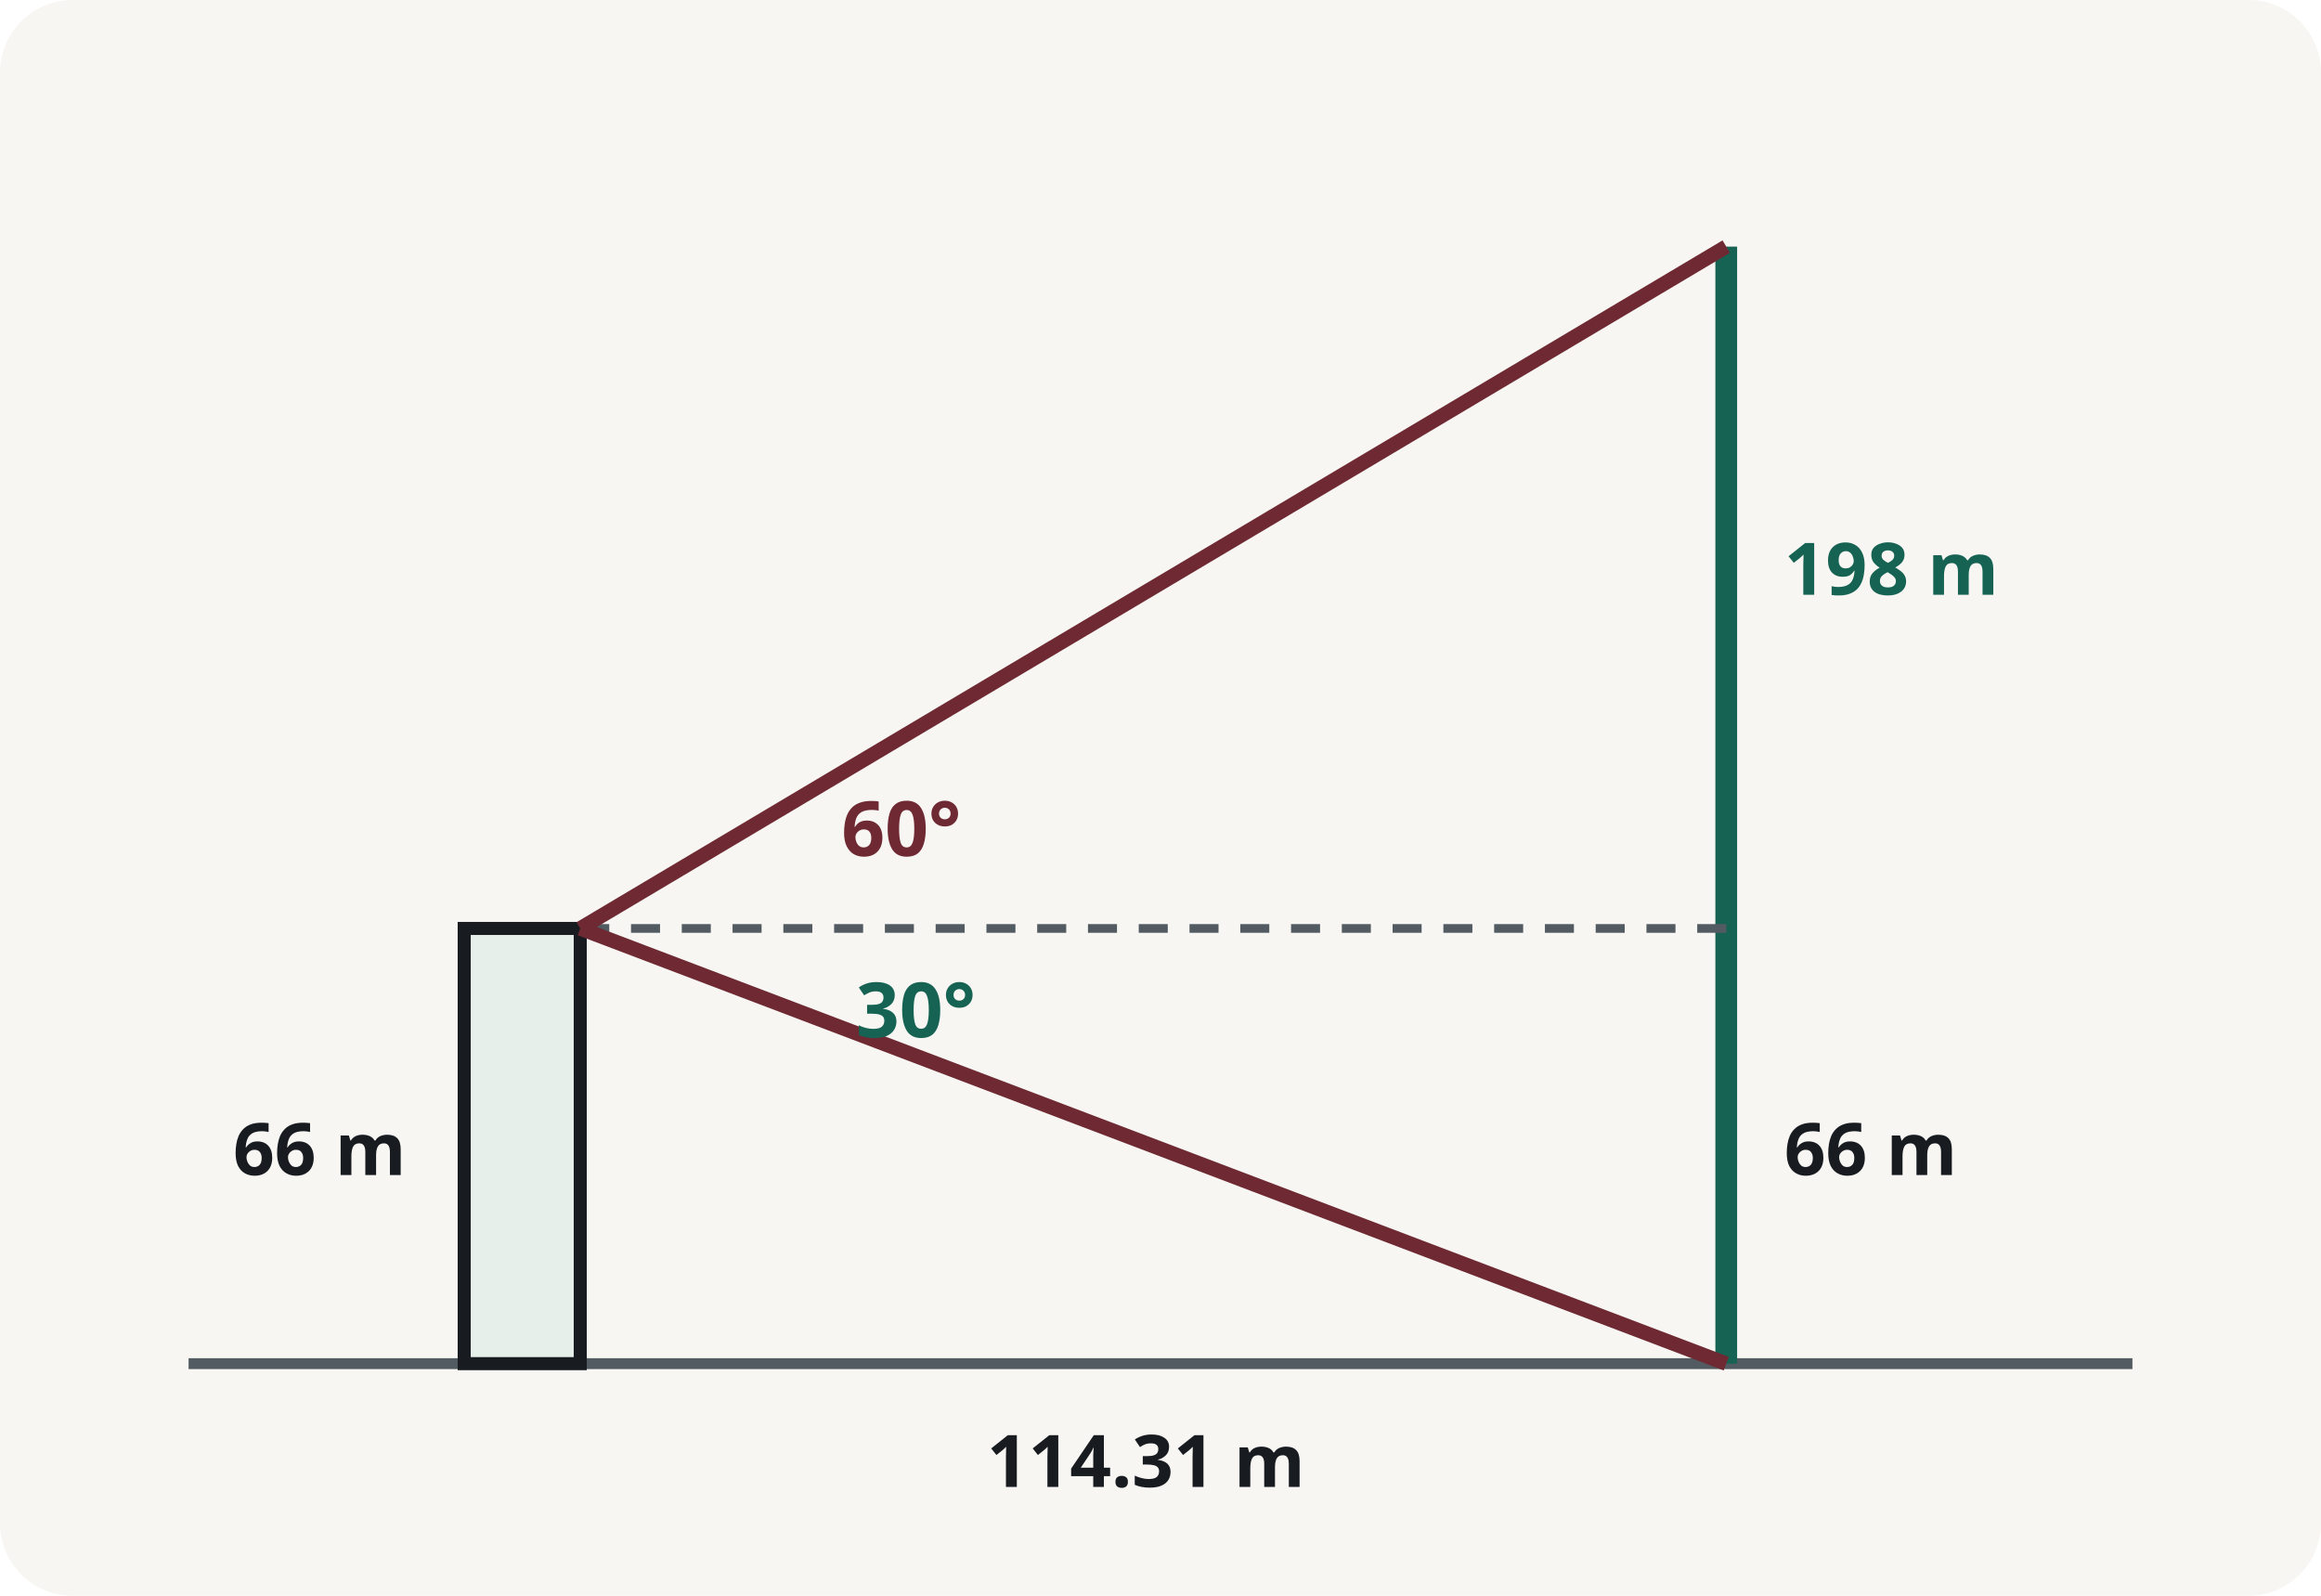
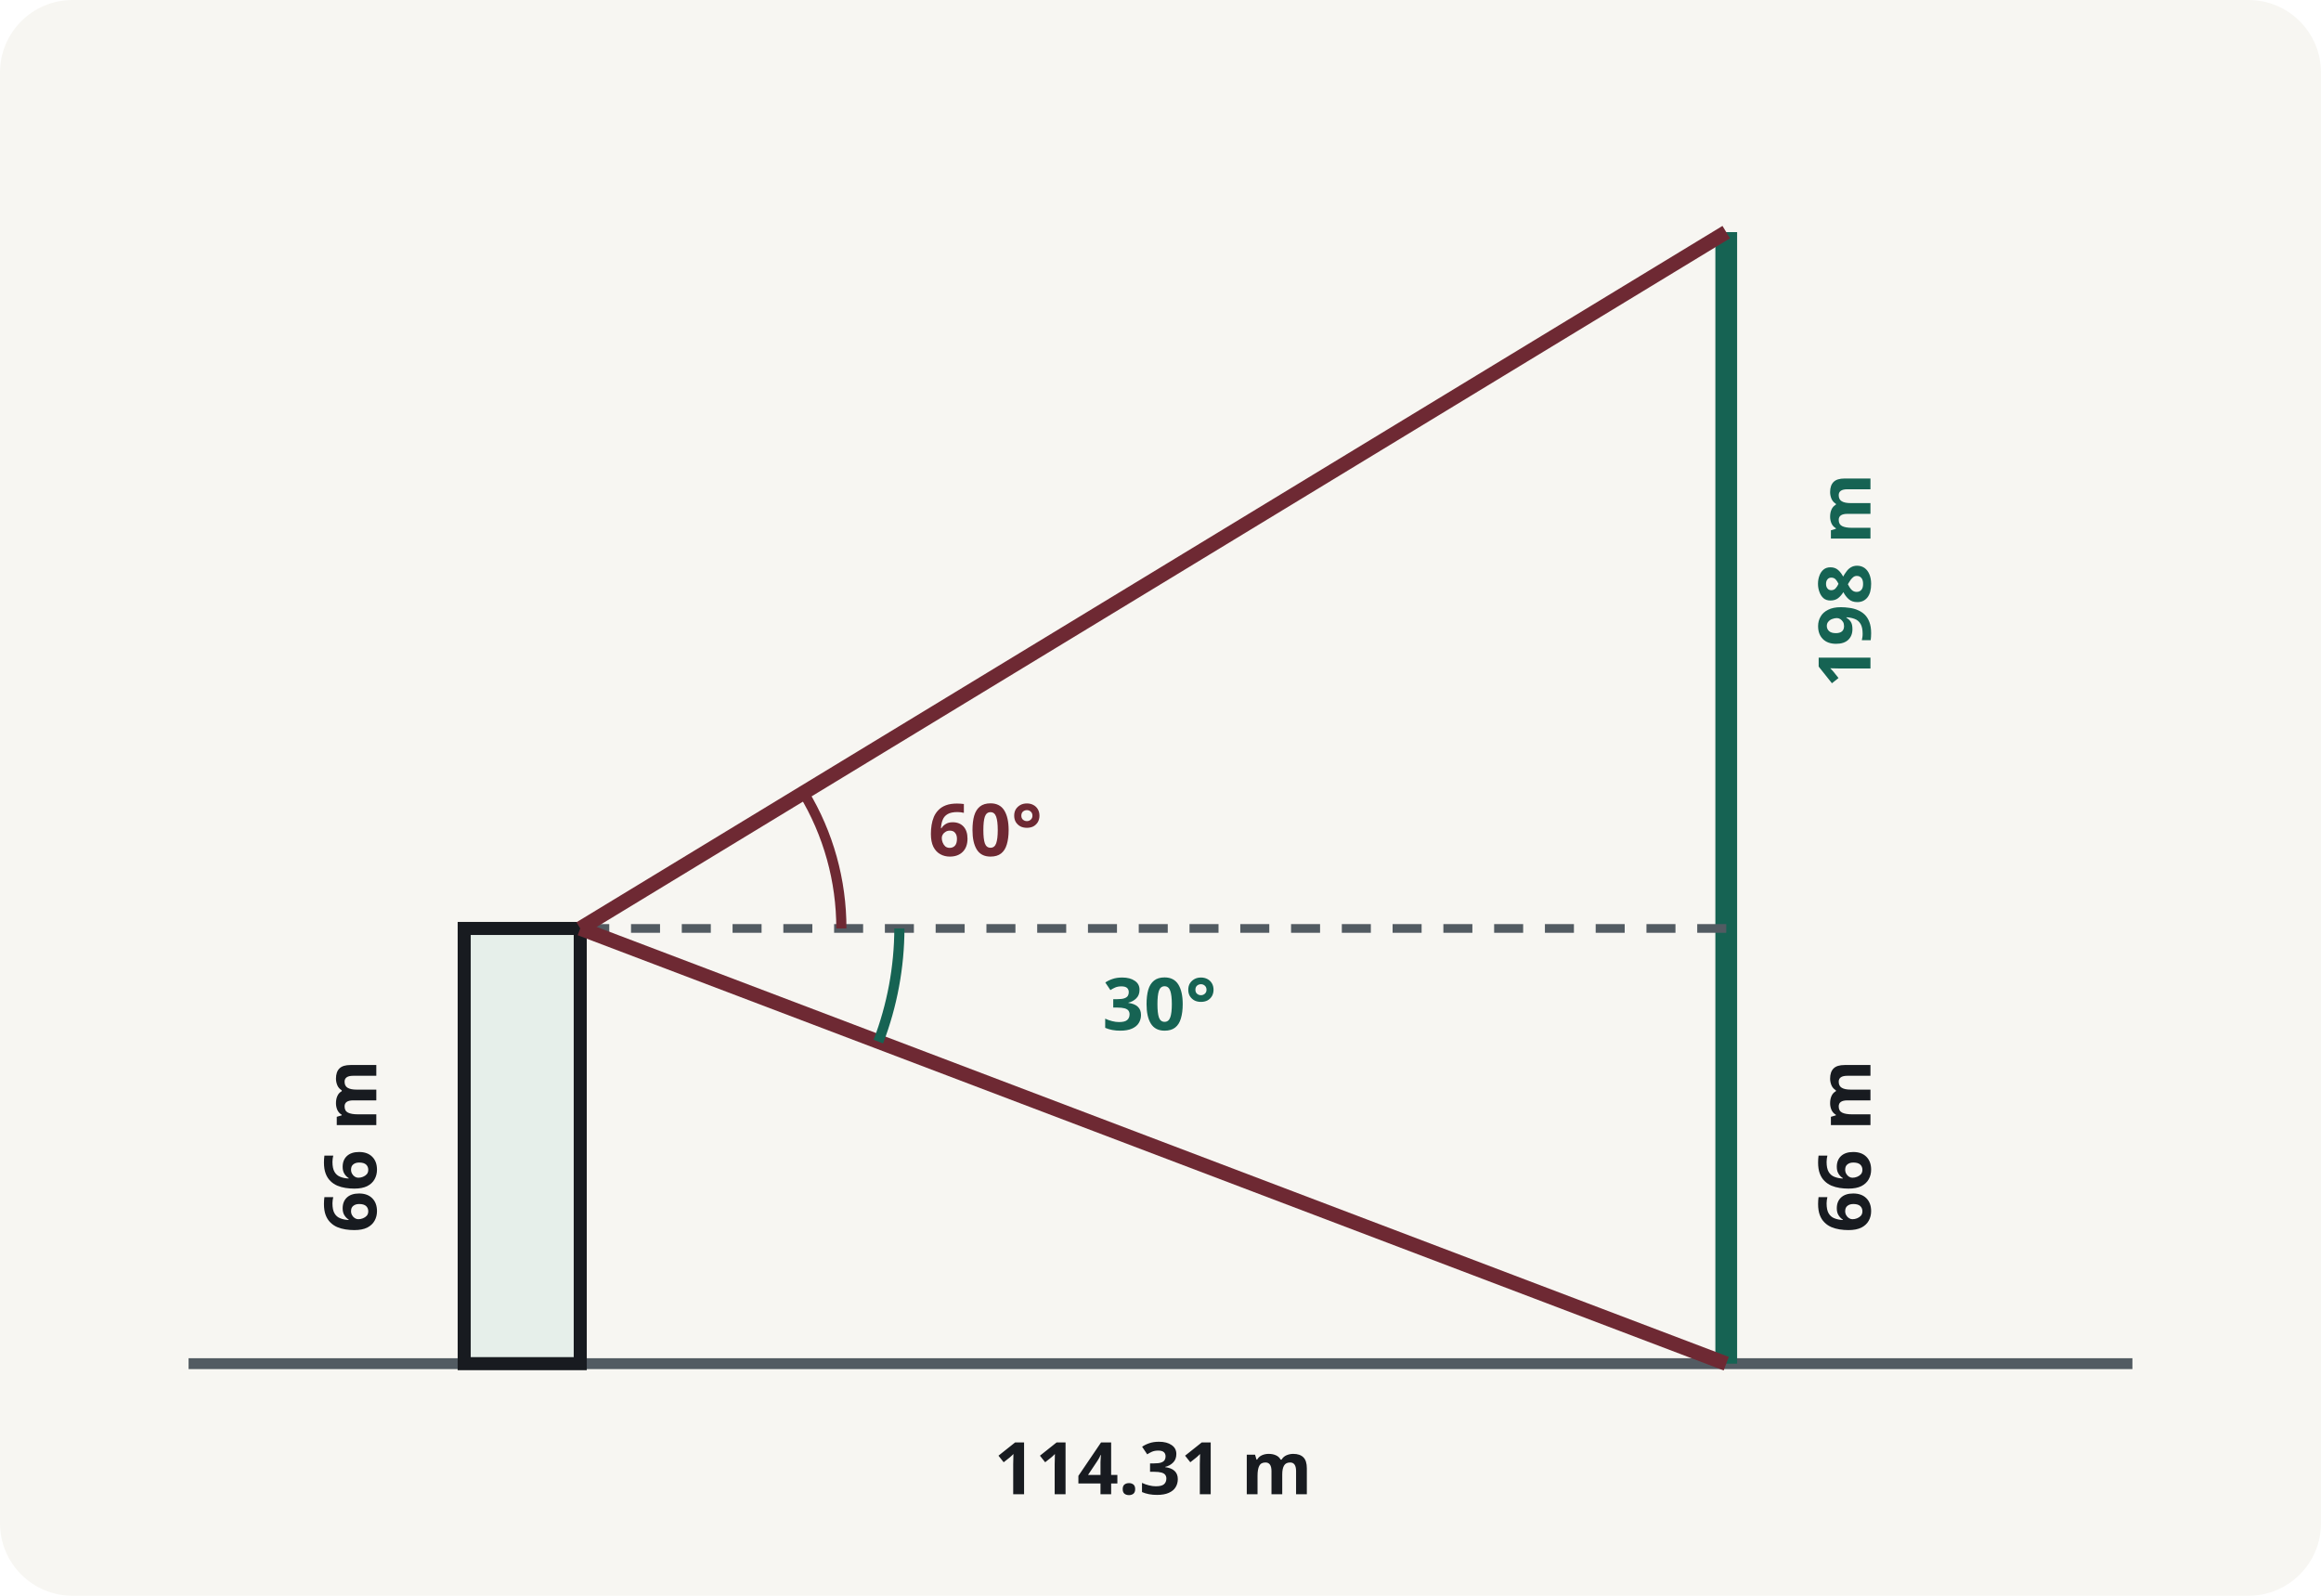
<svg xmlns="http://www.w3.org/2000/svg" viewBox="0 0 320 220" role="img" aria-labelledby="t desc">
+   <style>text{paint-order:stroke;stroke:#F7F6F2;stroke-width:3px;stroke-linejoin:round;}</style>
  <rect width="320" height="220" rx="10" fill="#F7F6F2" />
  <line x1="26" y1="188" x2="294" y2="188" stroke="#525B62" stroke-width="1.5" />
  <rect x="64" y="128" width="16" height="60" fill="#E6EFEA" stroke="#181B20" stroke-width="1.8" />
-   <line x1="238" y1="188" x2="238" y2="34" stroke="#166353" stroke-width="3" />
+   <line x1="238" y1="188" x2="238" y2="32" stroke="#166353" stroke-width="3" />
  <line x1="80" y1="128" x2="238" y2="128" stroke="#525B62" stroke-width="1.2" stroke-dasharray="4 3" />
-   <line x1="80" y1="128" x2="238" y2="34" stroke="#6E2933" stroke-width="2" />
+   <line x1="80" y1="128" x2="238" y2="32" stroke="#6E2933" stroke-width="2" />
  <line x1="80" y1="128" x2="238" y2="188" stroke="#6E2933" stroke-width="2" />
-   <text x="116" y="118" font-family="system-ui,sans-serif" font-size="10.5" font-weight="700" fill="#6E2933">60°</text>
-   <text x="118" y="143" font-family="system-ui,sans-serif" font-size="10.5" font-weight="700" fill="#166353">30°</text>
-   <text x="56" y="162" font-family="system-ui,sans-serif" font-size="10" font-weight="700" text-anchor="end" fill="#181B20">66 m</text>
-   <text x="246" y="162" font-family="system-ui,sans-serif" font-size="10" font-weight="700" fill="#181B20">66 m</text>
-   <text x="246" y="82" font-family="system-ui,sans-serif" font-size="10" font-weight="700" fill="#166353">198 m</text>
-   <text x="158" y="205" font-family="system-ui,sans-serif" font-size="10" font-weight="700" text-anchor="middle" fill="#181B20">114.31 m</text>
+   <path d="M116.0,128.0 A36,36 0 0,0 110.8,109.3" fill="none" stroke="#6E2933" stroke-width="1.4" />
+   <path d="M124.0,128.0 A44,44 0 0,1 121.1,143.6" fill="none" stroke="#166353" stroke-width="1.4" />
+   <text x="128" y="118" font-family="system-ui,sans-serif" font-size="10" font-weight="700" text-anchor="start" fill="#6E2933">60°</text>
+   <text x="152" y="142" font-family="system-ui,sans-serif" font-size="10" font-weight="700" text-anchor="start" fill="#166353">30°</text>
+   <text x="48" y="158" transform="rotate(-90 48 158)" font-family="system-ui,sans-serif" font-size="10" font-weight="700" text-anchor="middle" dominant-baseline="central" fill="#181B20">66 m</text>
+   <text x="254" y="158" transform="rotate(-90 254 158)" font-family="system-ui,sans-serif" font-size="10" font-weight="700" text-anchor="middle" dominant-baseline="central" fill="#181B20">66 m</text>
+   <text x="254" y="80" transform="rotate(-90 254 80)" font-family="system-ui,sans-serif" font-size="10" font-weight="700" text-anchor="middle" dominant-baseline="central" fill="#166353">198 m</text>
+   <text x="159" y="206" font-family="system-ui,sans-serif" font-size="10" font-weight="700" text-anchor="middle" fill="#181B20">114.31 m</text>
</svg>
